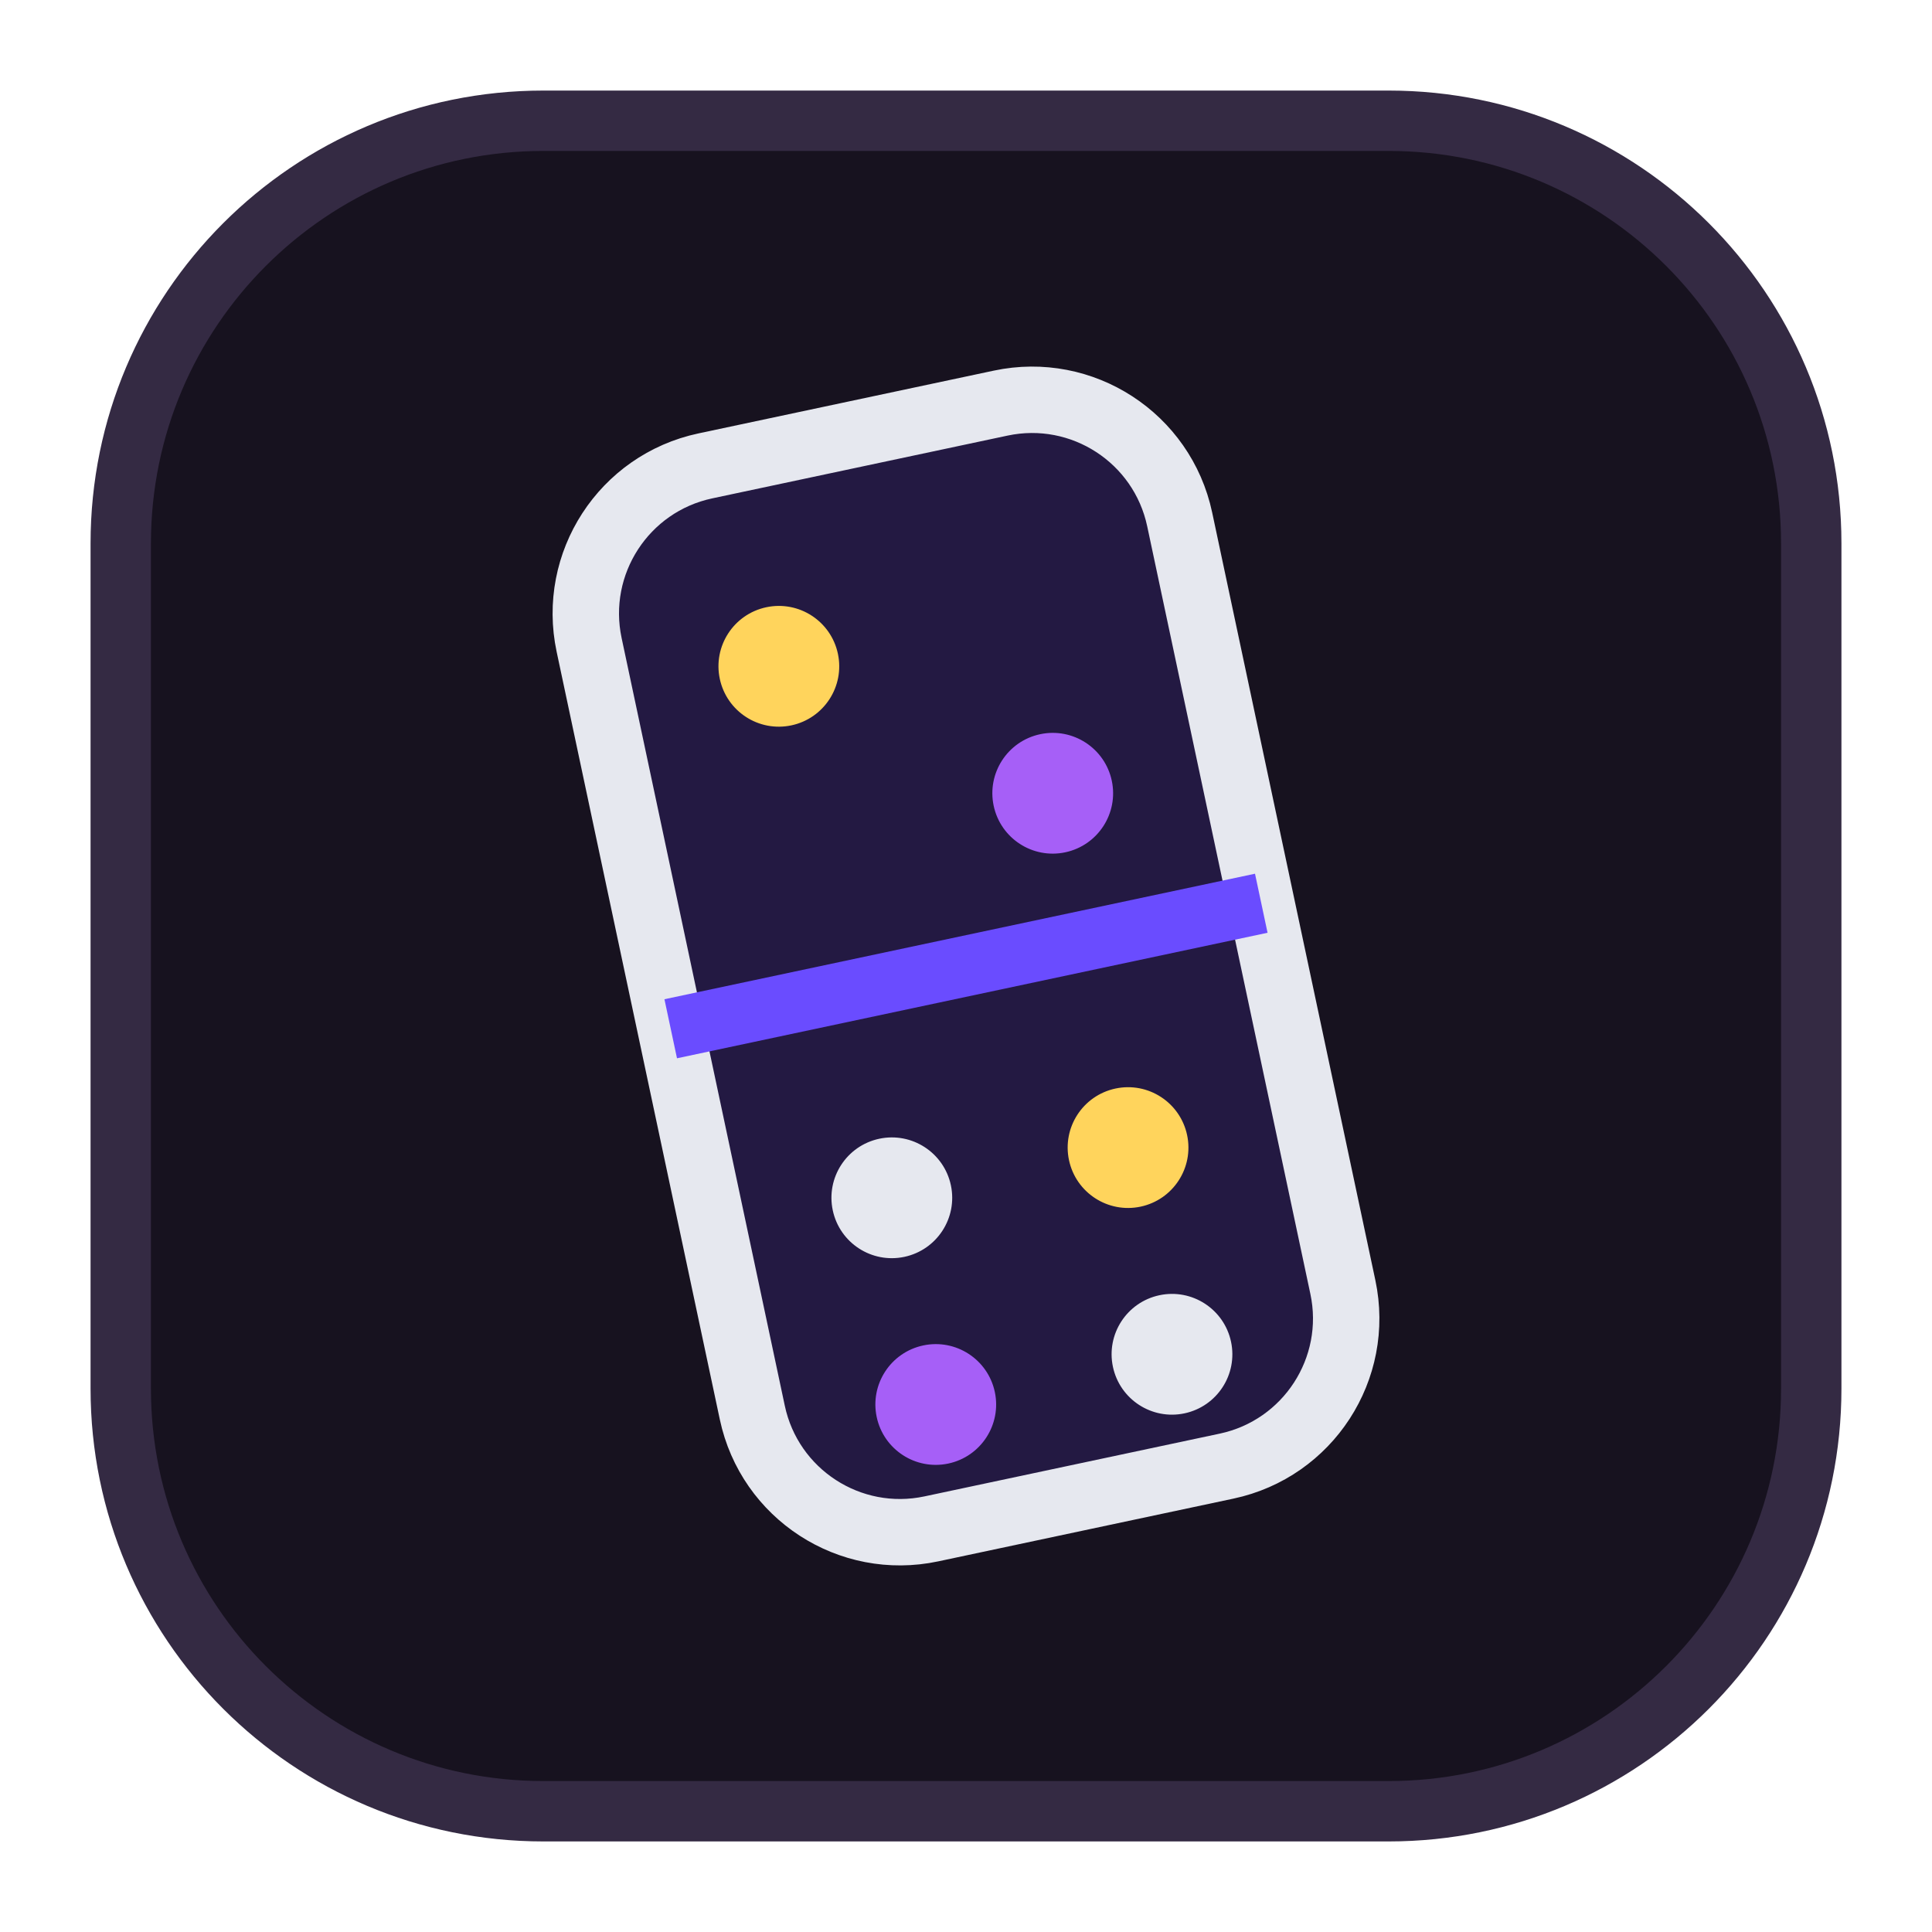
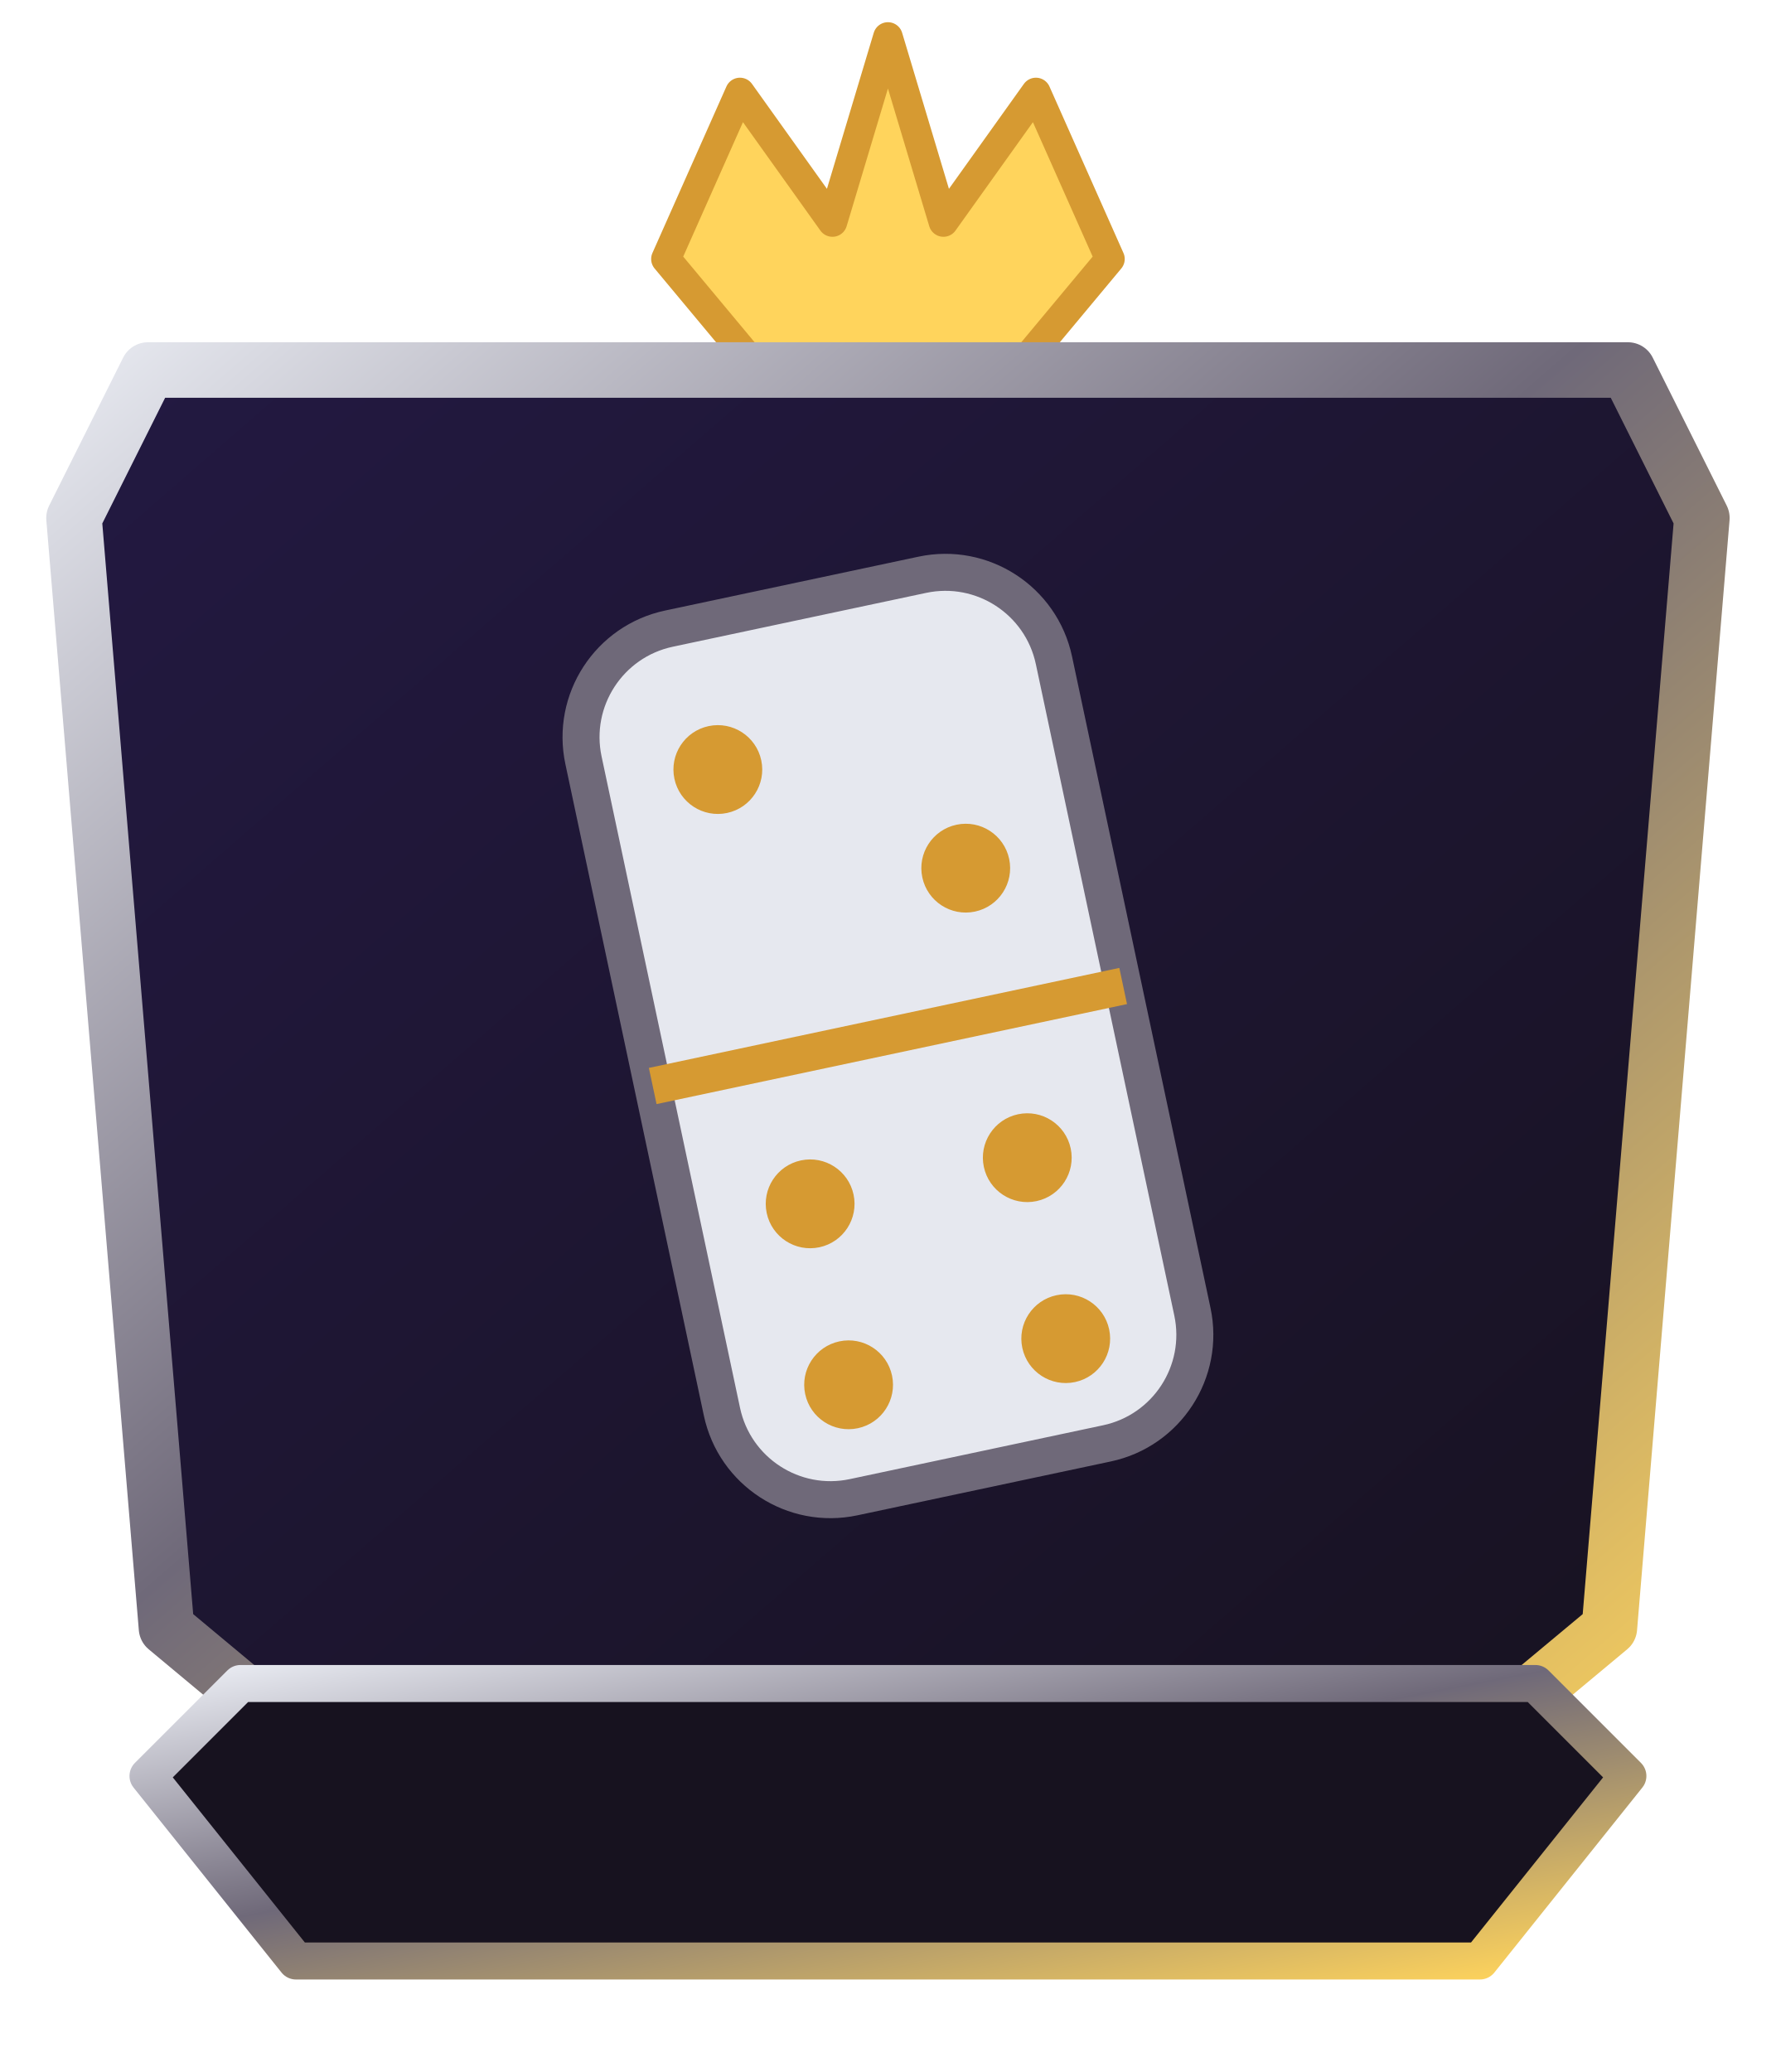
- <svg xmlns="http://www.w3.org/2000/svg" viewBox="0 0 64 64">
-   <rect x="4" y="4" width="56" height="56" rx="14" fill="#17121F" stroke="#342A43" stroke-width="2" />
-   <g transform="rotate(-12 32 32)">
-     <rect x="22" y="14" width="20" height="36" rx="5" fill="#231942" stroke="#E6E8EF" stroke-width="2.2" />
-     <path d="M22 32h20" stroke="#6A4CFF" stroke-width="2" />
-     <circle cx="28" cy="21" r="2" fill="#FFD45C" />
-     <circle cx="36" cy="27" r="2" fill="#A65FF7" />
-     <circle cx="28" cy="39" r="2" fill="#E6E8EF" />
-     <circle cx="36" cy="39" r="2" fill="#FFD45C" />
-     <circle cx="28" cy="46" r="2" fill="#A65FF7" />
-     <circle cx="36" cy="46" r="2" fill="#E6E8EF" />
+ <svg xmlns="http://www.w3.org/2000/svg" viewBox="0 0 96 112">
+   <defs>
+     <linearGradient id="frame" x1="0" y1="0" x2="1" y2="1">
+       <stop stop-color="#E6E8EF" />
+       <stop offset=".45" stop-color="#6F6979" />
+       <stop offset="1" stop-color="#FFD45C" />
+     </linearGradient>
+     <linearGradient id="field" x1="0" y1="0" x2="1" y2="1">
+       <stop stop-color="#231942" />
+       <stop offset="1" stop-color="#17121F" />
+     </linearGradient>
+   </defs>
+   <path d="M36 14 40 5l5 7 3-10 3 10 5-7 4 9-5 6H41Z" fill="#FFD45C" stroke="#D69A32" stroke-width="1.6" stroke-linejoin="round" />
+   <path d="M8 20h80l4 8-5 60-12 10H21L9 88 4 28Z" fill="url(#field)" stroke="url(#frame)" stroke-width="3" stroke-linejoin="round" />
+   <g transform="rotate(-12 48 56)">
+     <rect x="35" y="32" width="26" height="48" rx="6" fill="#E6E8EF" stroke="#6F6979" stroke-width="2" />
+     <path d="M35 56h26" stroke="#D69A32" stroke-width="2" />
+     <g fill="#D69A32">
+       <circle cx="42" cy="40" r="2.4" />
+       <circle cx="54" cy="48" r="2.4" />
+       <circle cx="42" cy="64" r="2.4" />
+       <circle cx="54" cy="64" r="2.4" />
+       <circle cx="42" cy="74" r="2.4" />
+       <circle cx="54" cy="74" r="2.4" />
+     </g>
  </g>
+   <path d="M13 91h70l5 5-8 10H16L8 96Z" fill="#17121F" stroke="url(#frame)" stroke-width="2" stroke-linejoin="round" />
</svg>
